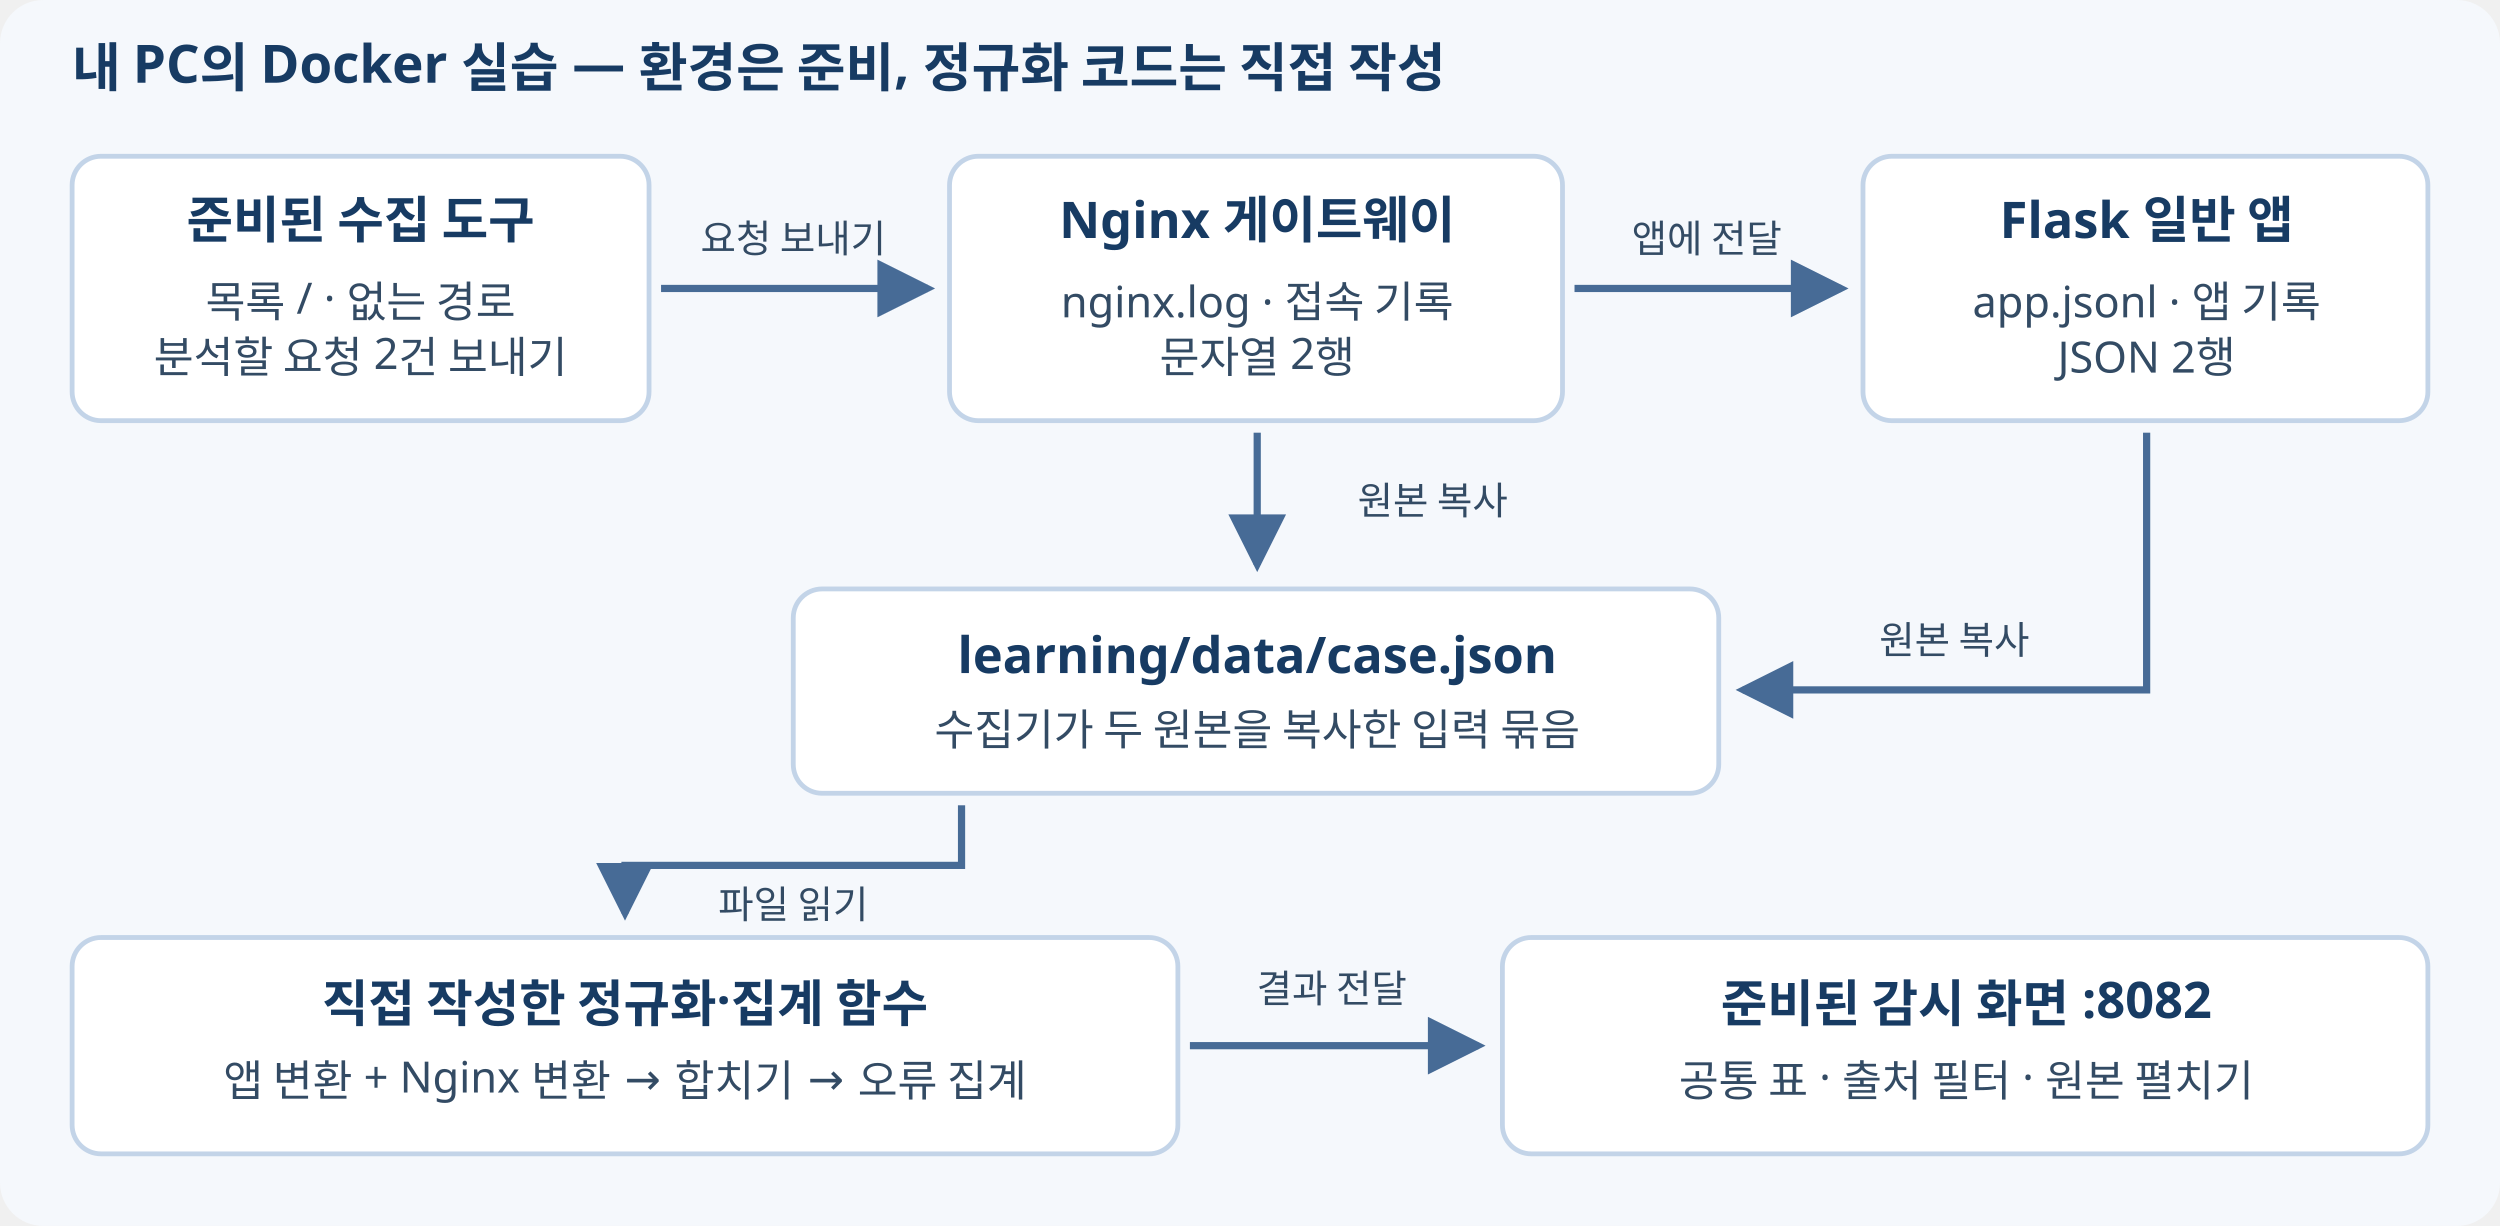
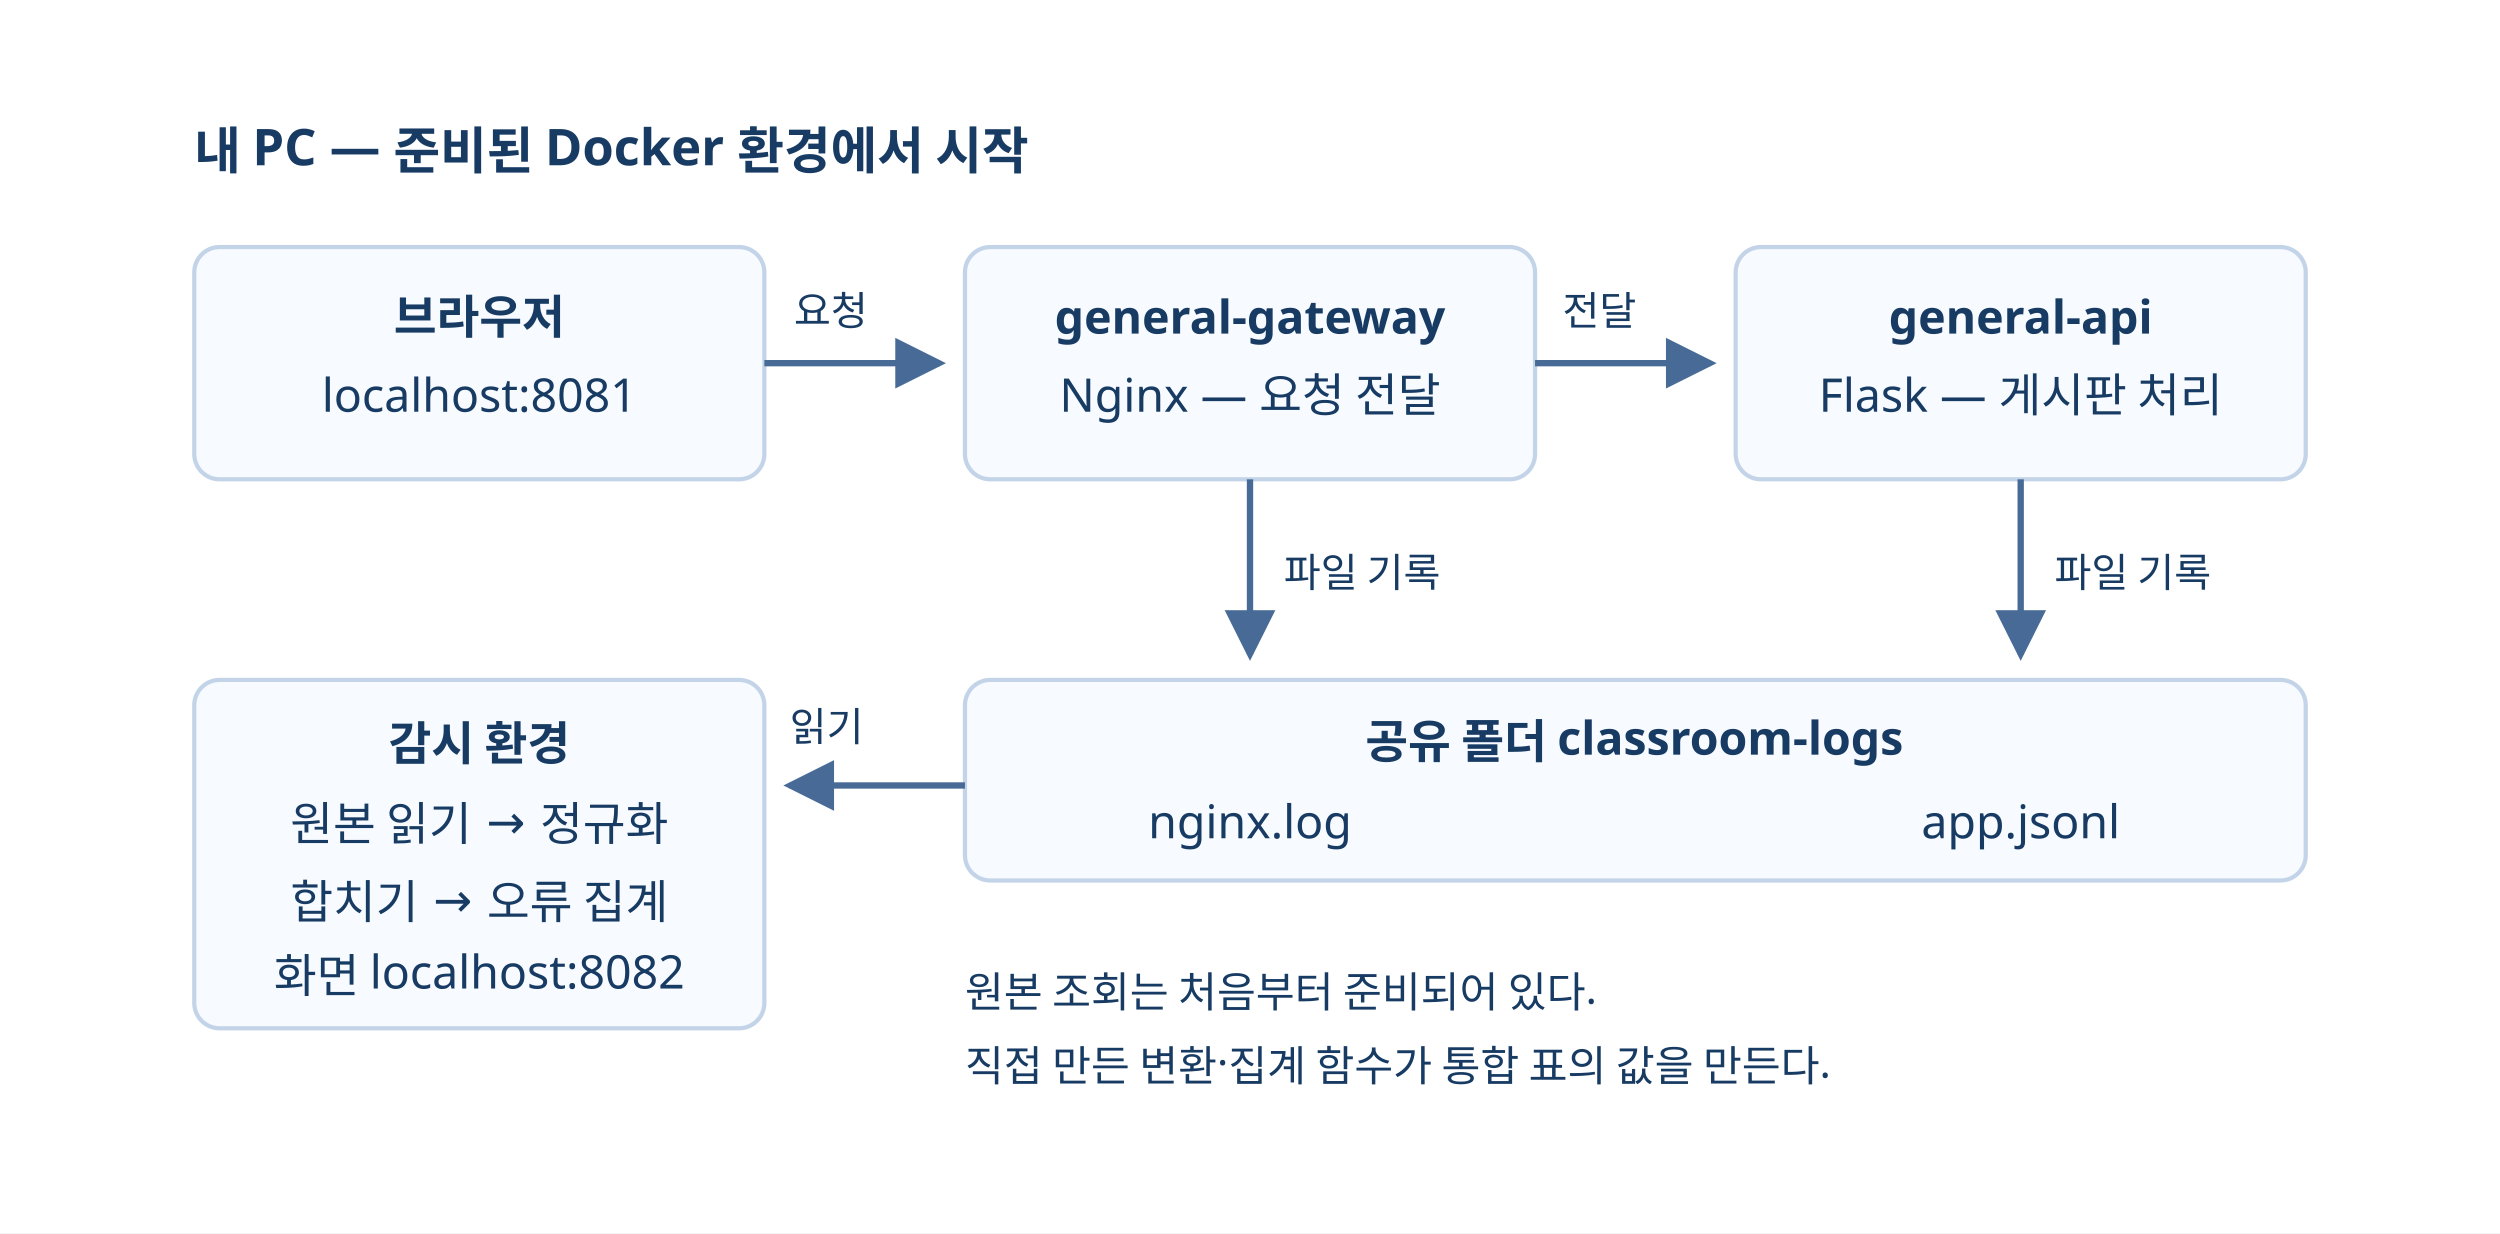
- <svg xmlns="http://www.w3.org/2000/svg" width="1040" height="510" viewBox="0 0 1040 510">
-   <rect width="1040" height="510" rx="18" fill="#f5f8fc" />
+ <svg xmlns="http://www.w3.org/2000/svg" width="1184" height="584" viewBox="-32 -32 1184 584" data-clean-canvas="32">
+   <rect x="-32" y="-32" width="1184" height="584" fill="#ffffff" data-canvas-background="true" />
+   <rect width="1120" height="520" fill="#ffffff" />
  <defs>
    <marker id="arrow" markerWidth="8" markerHeight="8" refX="7" refY="4" orient="auto">
      <path d="M0 0L8 4L0 8" fill="#476b96" />
    </marker>
  </defs>
  <g font-family="sans-serif" fill="#173b63">
-     <text x="30" y="36" font-size="22" font-weight="bold">내 PC의 Docker 실습 — 환경은 준비, 정규화 코드는 직접 작성</text>
-     <g fill="white" stroke="#c3d4e8" stroke-width="2">
-       <rect x="30" y="65" width="240" height="110" rx="12" />
-       <rect x="395" y="65" width="255" height="110" rx="12" />
-       <rect x="775" y="65" width="235" height="110" rx="12" />
-       <rect x="330" y="245" width="385" height="85" rx="12" />
-       <rect x="30" y="390" width="460" height="90" rx="12" />
-       <rect x="625" y="390" width="385" height="90" rx="12" />
+     <text x="60" y="48" font-size="24" font-weight="bold">내 PC — 준비된 Docker 환경에서 시작</text>
+     <g fill="#f7faff" stroke="#c3d4e8" stroke-width="2">
+       <rect x="60" y="85" width="270" height="110" rx="12" />
+       <rect x="425" y="85" width="270" height="110" rx="12" />
+       <rect x="790" y="85" width="270" height="110" rx="12" />
+       <rect x="425" y="290" width="635" height="95" rx="12" />
+       <rect x="60" y="290" width="270" height="165" rx="12" />
    </g>
-     <g font-size="21" font-weight="bold" text-anchor="middle">
-       <text x="150" y="99">준비된 수집 도구</text>
-       <text x="523" y="99">Nginx 게이트웨이</text>
-       <text x="893" y="99">Flask 일반 앱</text>
-       <text x="523" y="280">learning/data/case.json</text>
-       <text x="260" y="425">직접 작성한 정규화·집계 함수</text>
-       <text x="818" y="425">준비된 감시 화면 :8082</text>
+     <g text-anchor="middle" font-size="22">
+       <text x="195" y="126" font-weight="bold">브라우저</text>
+       <text x="195" y="163">localhost:8081</text>
+       <text x="560" y="126" font-weight="bold">general-gateway</text>
+       <text x="560" y="163">Nginx — 요청 전달</text>
+       <text x="925" y="126" font-weight="bold">general-api</text>
+       <text x="925" y="163">Flask — 게시판 처리</text>
+       <text x="742" y="327" font-weight="bold">공유 폴더 classroom-logs</text>
+       <text x="560" y="365">nginx.log</text>
+       <text x="925" y="365">app.jsonl</text>
+       <text x="195" y="328" font-weight="bold">감시 환경</text>
+       <text x="195" y="366">원본 읽기 → 정규화</text>
+       <text x="195" y="403">합치기 → 오류 집계</text>
+       <text x="195" y="438">화면 localhost:8082</text>
    </g>
-     <g font-size="18" fill="#334b64" text-anchor="middle">
-       <text x="150" y="132">목록 / · 없는 경로</text>
-       <text x="150" y="155">분석할 요청 2건 보내기</text>
-       <text x="523" y="132">nginx.log · 접속 기록</text>
-       <text x="523" y="155">문자열 2행</text>
-       <text x="893" y="132">app.jsonl · 앱 기록</text>
-       <text x="893" y="155">JSON 2행</text>
-       <text x="523" y="310">수집기가 두 원본을 복사한 입력 묶음</text>
-       <text x="260" y="456">앱 변환 + Nginx 변환 → 합치기 → 오류 집계</text>
-       <text x="818" y="456">공통 표 · 출처 필터 · 원본 펼치기</text>
+     <g fill="none" stroke="#476b96" stroke-width="3" marker-end="url(#arrow)">
+       <path d="M330 140H413" />
+       <path d="M695 140H778" />
+       <path d="M560 195V278" />
+       <path d="M925 195V278" />
+       <path d="M425 340H342" />
    </g>
-     <g stroke="#476b96" stroke-width="3" fill="none" marker-end="url(#arrow)">
-       <path d="M275 120H386" />
-       <path d="M655 120H766" />
-       <path d="M523 180V235" />
-       <path d="M893 180V287H725" />
-       <path d="M400 335V360H260V380" />
-       <path d="M495 435H615" />
+     <g font-size="19">
+       <text x="344" y="122">요청</text>
+       <text x="708" y="122">전달</text>
+       <text x="576" y="246">파일 기록</text>
+       <text x="941" y="246">파일 기록</text>
+       <text x="342" y="319">읽기</text>
    </g>
-     <g font-size="16" fill="#334b64" text-anchor="middle">
-       <text x="330" y="105">요청 보내기</text>
-       <text x="710" y="105">앱에 전달</text>
-       <text x="596" y="214">원본 복사</text>
-       <text x="813" y="272">원본 복사</text>
-       <text x="330" y="382">파일 읽기</text>
-       <text x="554" y="417">결과 전달</text>
-     </g>
+     <text x="425" y="445" font-size="20">원본 조회는 처음부터 준비되어 있다.</text>
+     <text x="425" y="480" font-size="20">직접 만든 변환·집계 함수가 통합 표의 값을 만든다.</text>
  </g>
</svg>
